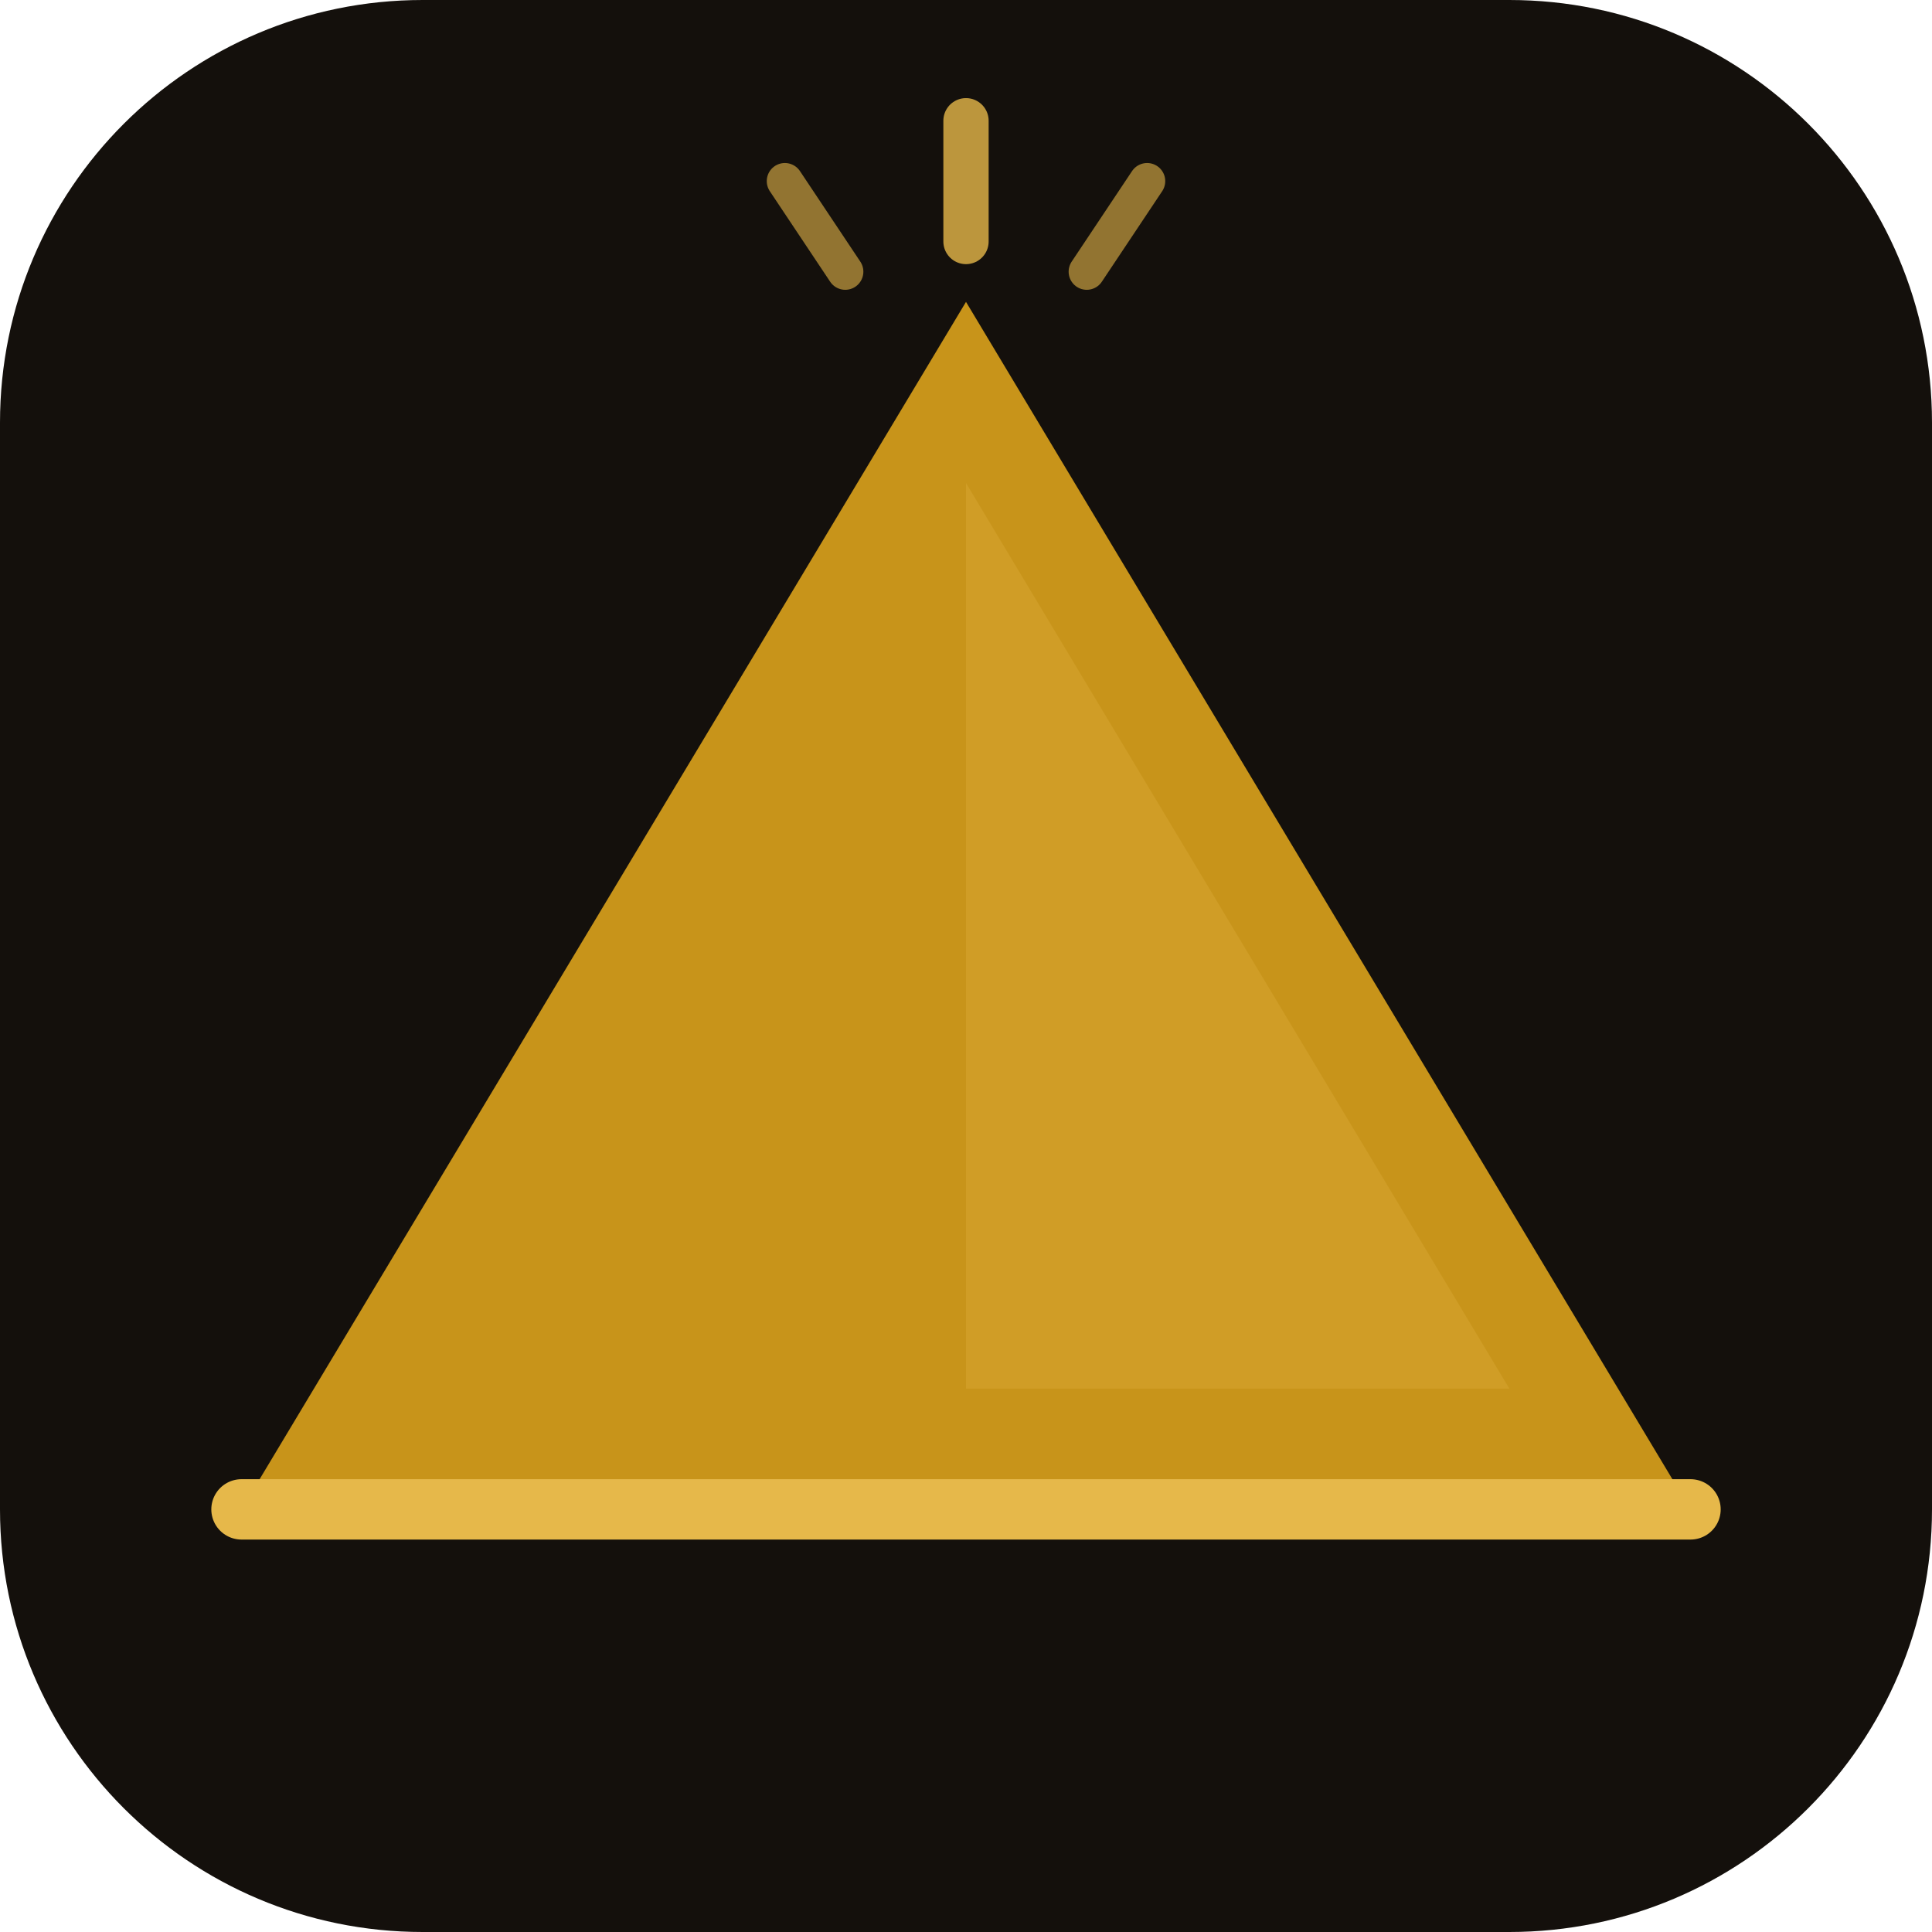
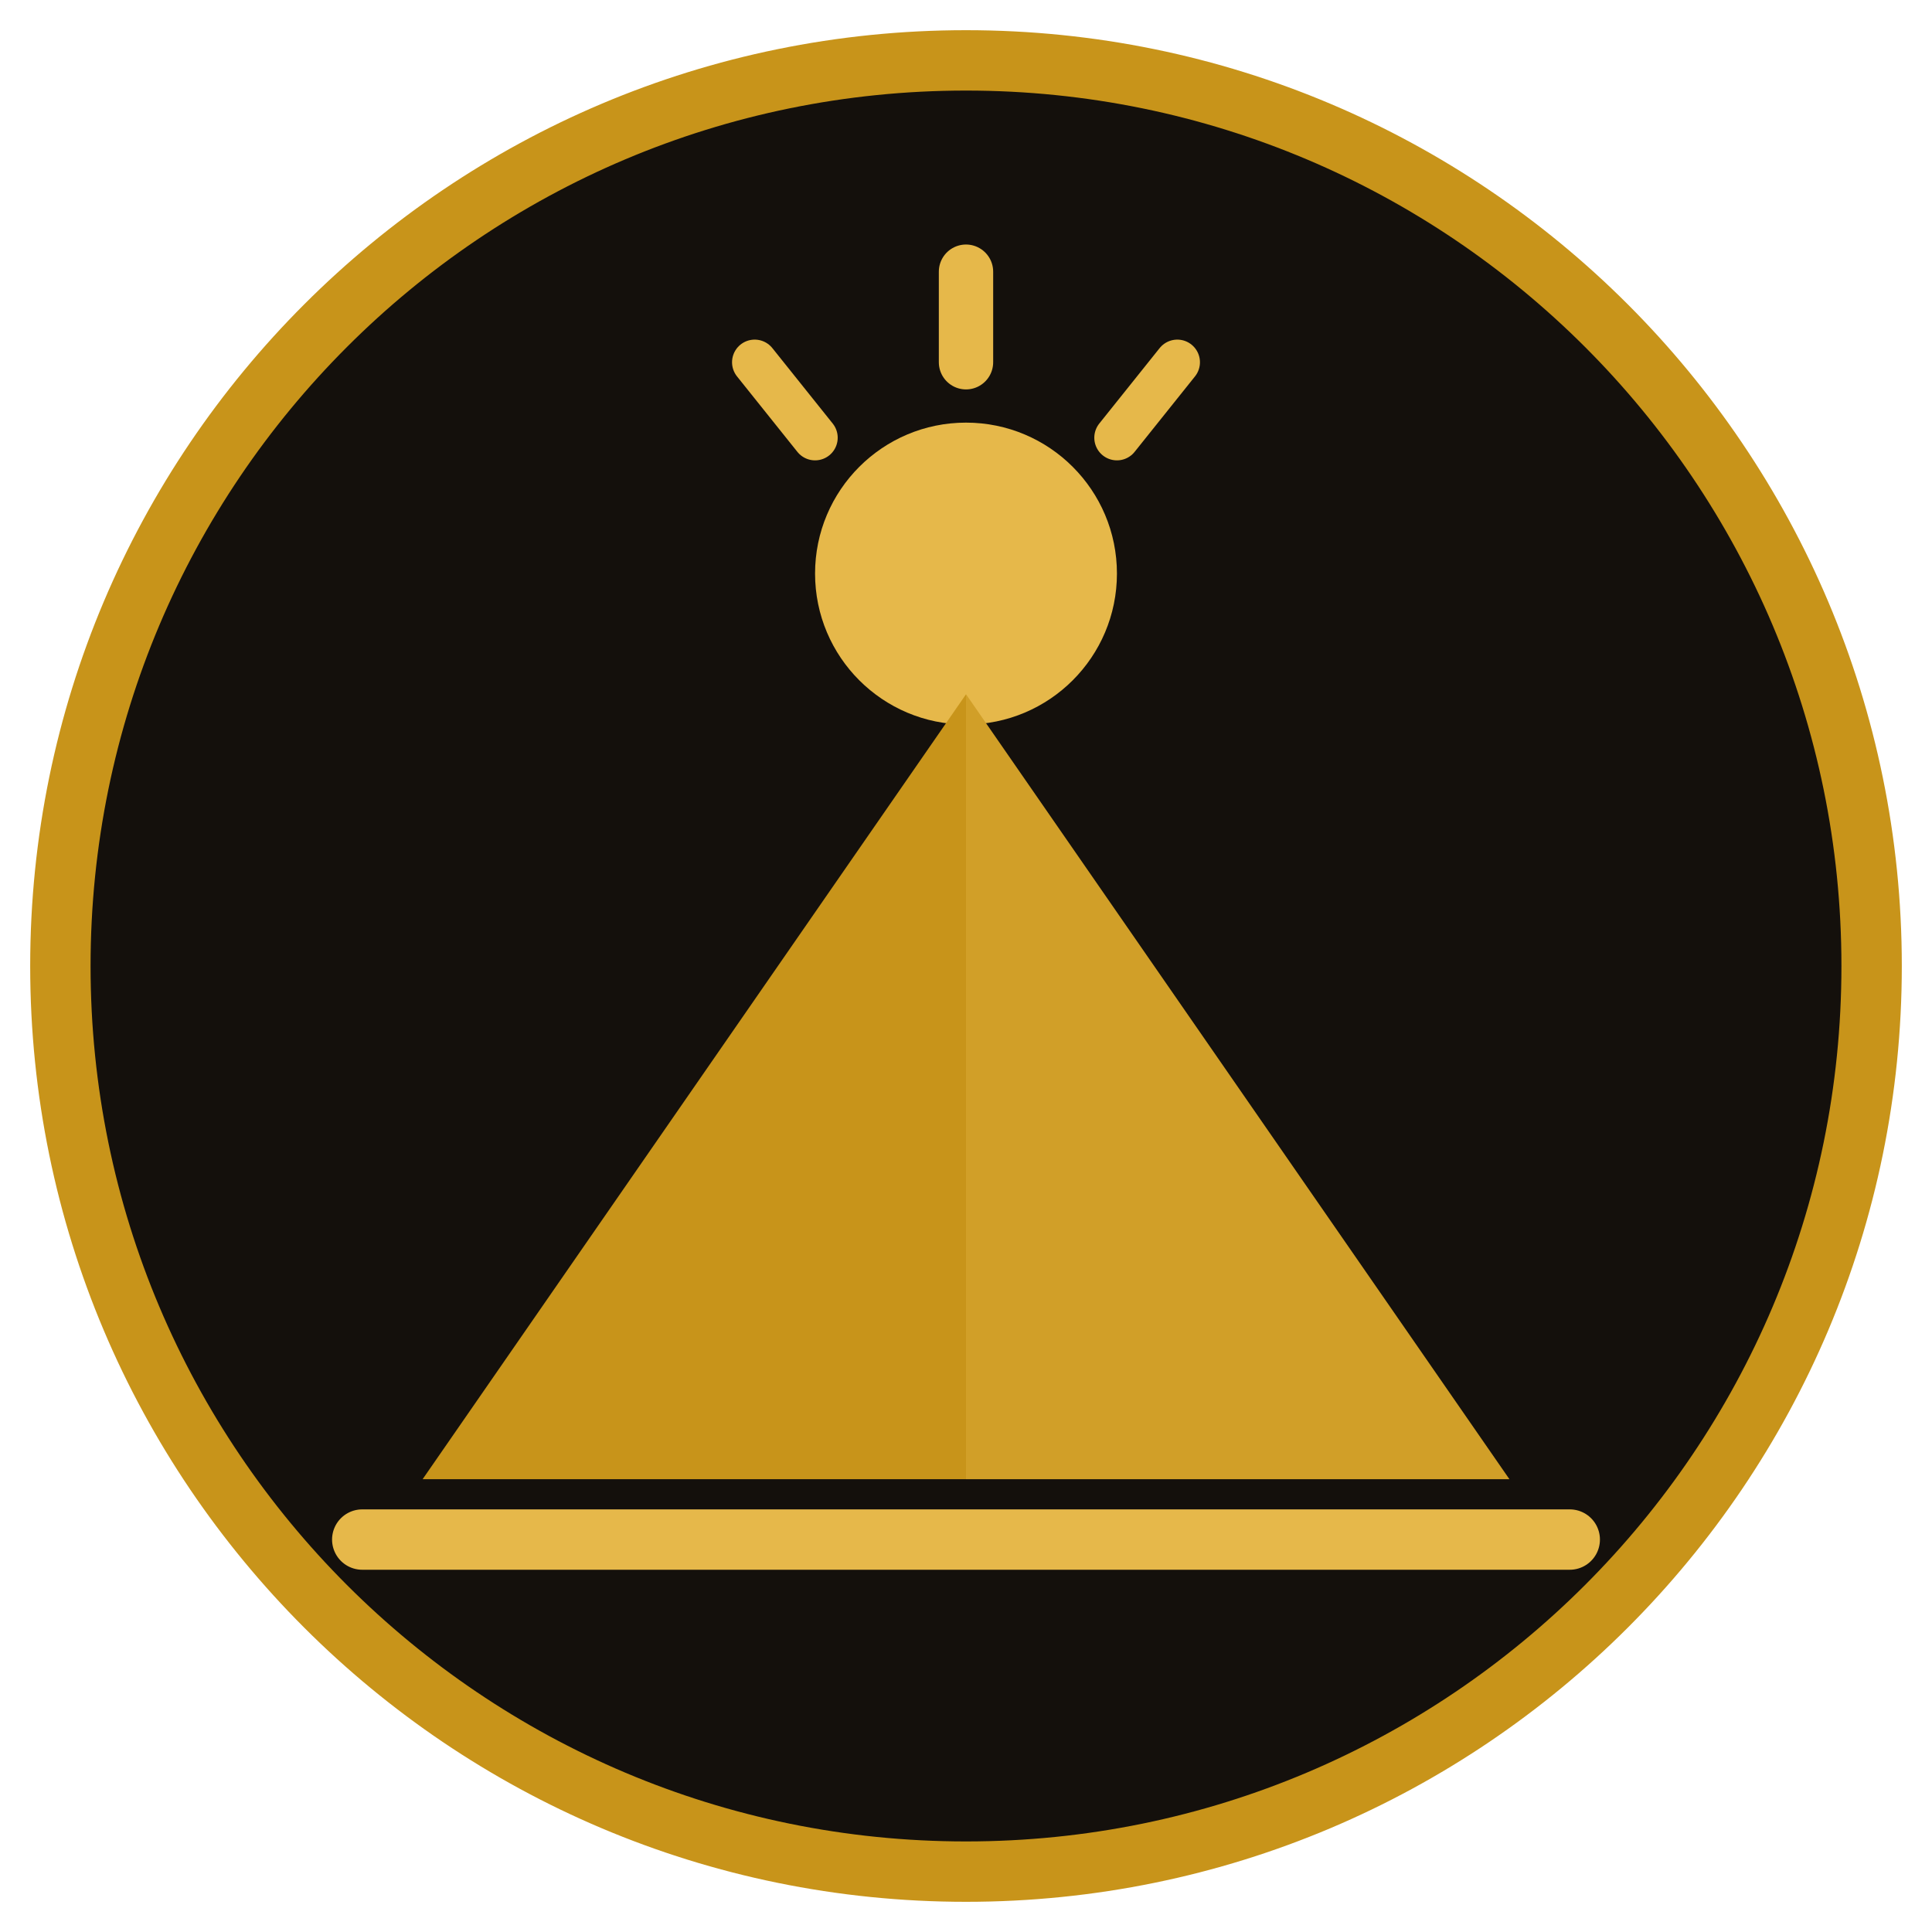
<svg xmlns="http://www.w3.org/2000/svg" viewBox="0 0 64 64">
-   <rect width="64" height="64" rx="14" fill="#14100C" />
-   <polygon points="32,10 56,50 8,50" fill="#C8941A" />
-   <polygon points="32,16 50,46 32,46" fill="#E6B84A" opacity="0.25" />
-   <line x1="8" y1="50" x2="56" y2="50" stroke="#E6B84A" stroke-width="2" stroke-linecap="round" />
-   <line x1="32" y1="4" x2="32" y2="8" stroke="#E6B84A" stroke-width="1.5" stroke-linecap="round" opacity="0.8" />
-   <line x1="38" y1="6" x2="36" y2="9" stroke="#E6B84A" stroke-width="1.2" stroke-linecap="round" opacity="0.6" />
-   <line x1="26" y1="6" x2="28" y2="9" stroke="#E6B84A" stroke-width="1.2" stroke-linecap="round" opacity="0.6" />
+   <circle cx="32" cy="32" r="30" fill="#14100C" stroke="#C8941A" stroke-width="2" />
+   <circle cx="32" cy="19" r="5" fill="#E6B84A" />
+   <line x1="32" y1="9" x2="32" y2="12" stroke="#E6B84A" stroke-width="1.8" stroke-linecap="round" />
+   <line x1="25" y1="12" x2="27" y2="14.5" stroke="#E6B84A" stroke-width="1.5" stroke-linecap="round" />
+   <line x1="39" y1="12" x2="37" y2="14.5" stroke="#E6B84A" stroke-width="1.5" stroke-linecap="round" />
+   <polygon points="32,23 50,49 14,49" fill="#C8941A" />
+   <polygon points="32,23 50,49 32,49" fill="#E6B84A" opacity="0.3" />
+   <line x1="12" y1="51" x2="52" y2="51" stroke="#E6B84A" stroke-width="2" stroke-linecap="round" />
</svg>
